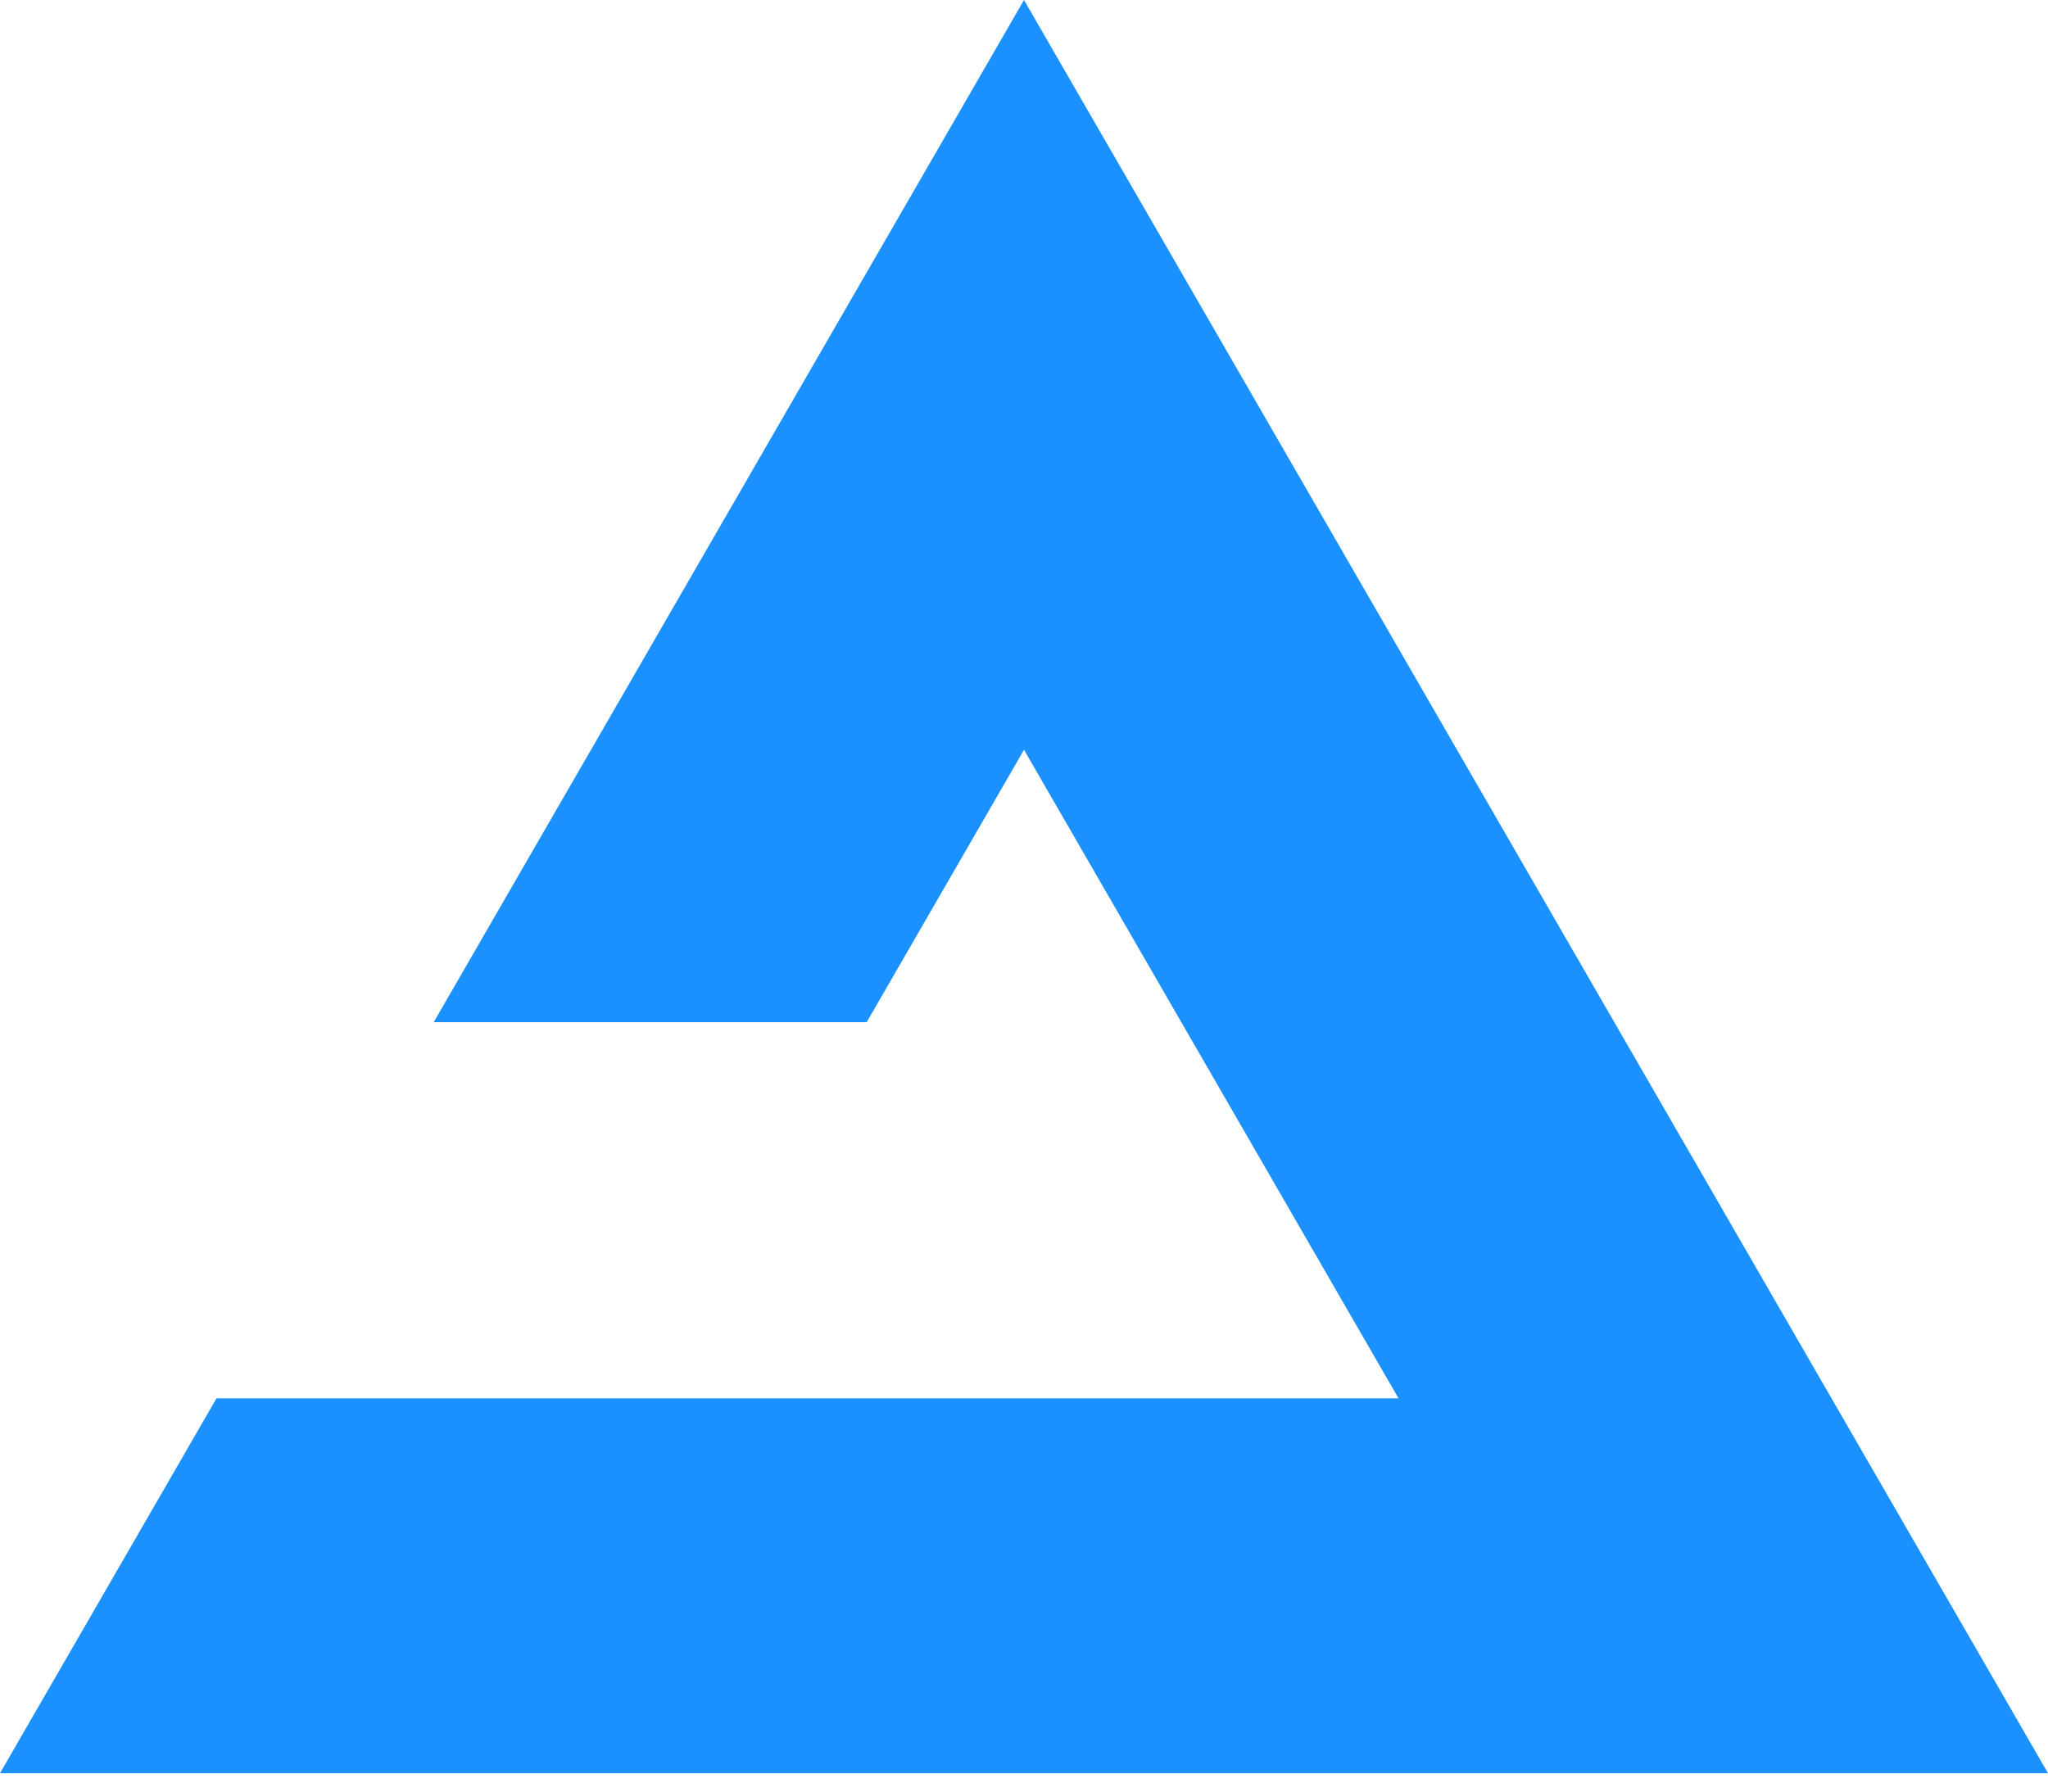
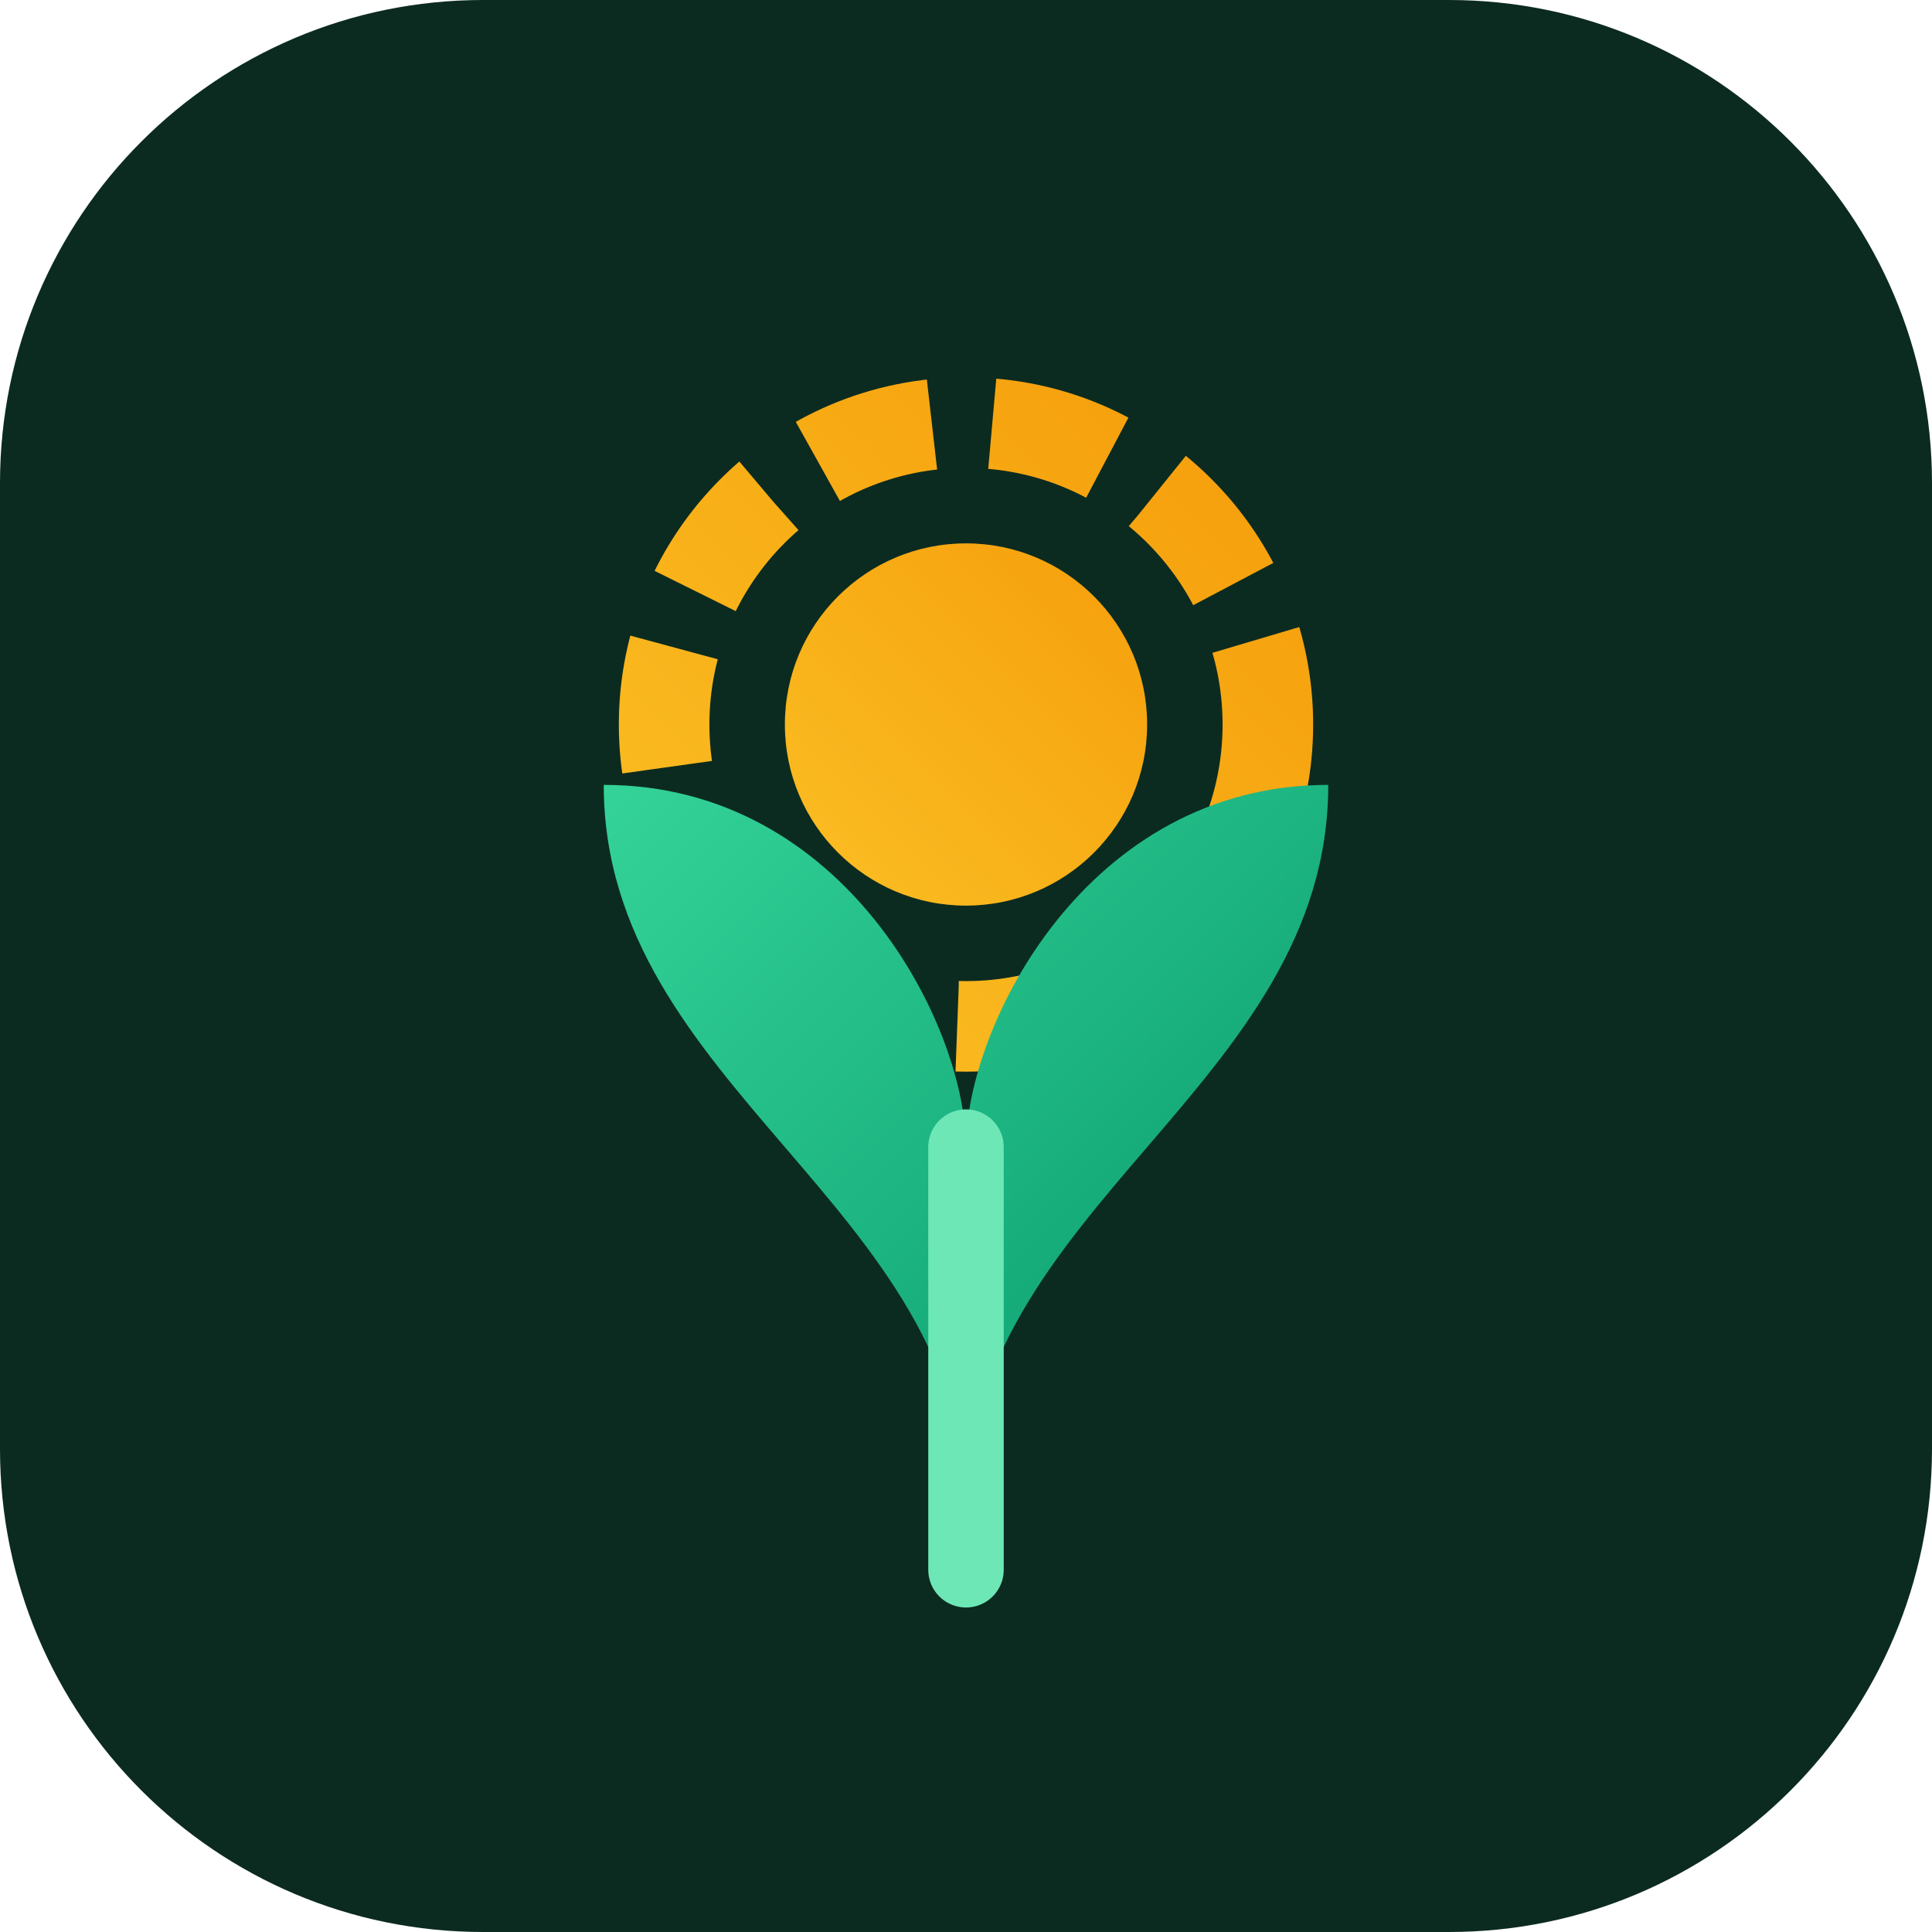
- <svg xmlns="http://www.w3.org/2000/svg" width="80" height="70" viewBox="0 0 80 70" fill="none">
-   <path d="M40 0L80 69.282H0L8.457 54.635H54.63L40 29.295L33.855 39.938H16.942L40 0Z" fill="#1A91FF" />
+ <svg xmlns="http://www.w3.org/2000/svg" viewBox="0 0 64 64" width="64" height="64">
+   <defs>
+     <linearGradient id="solterraGrad" x1="0%" y1="0%" x2="100%" y2="100%">
+       <stop offset="0%" stop-color="#34d399" />
+       <stop offset="100%" stop-color="#059669" />
+     </linearGradient>
+     <linearGradient id="sunGrad" x1="0%" y1="100%" x2="100%" y2="0%">
+       <stop offset="0%" stop-color="#fbbf24" />
+       <stop offset="100%" stop-color="#f59e0b" />
+     </linearGradient>
+   </defs>
+   <rect width="64" height="64" rx="16" fill="#0c2b20" />
+   <circle cx="32" cy="24" r="10" fill="none" stroke="url(#sunGrad)" stroke-width="3" stroke-dasharray="4 2" />
+   <circle cx="32" cy="24" r="6" fill="url(#sunGrad)" />
+   <path d="M32 50 C32 40, 20 36, 20 26 C28 26, 32 34, 32 38 C32 34, 36 26, 44 26 C44 36, 32 40, 32 50 Z" fill="url(#solterraGrad)" />
+   <path d="M32 38 L32 52" stroke="#6ee7b7" stroke-width="2.5" stroke-linecap="round" />
</svg>
